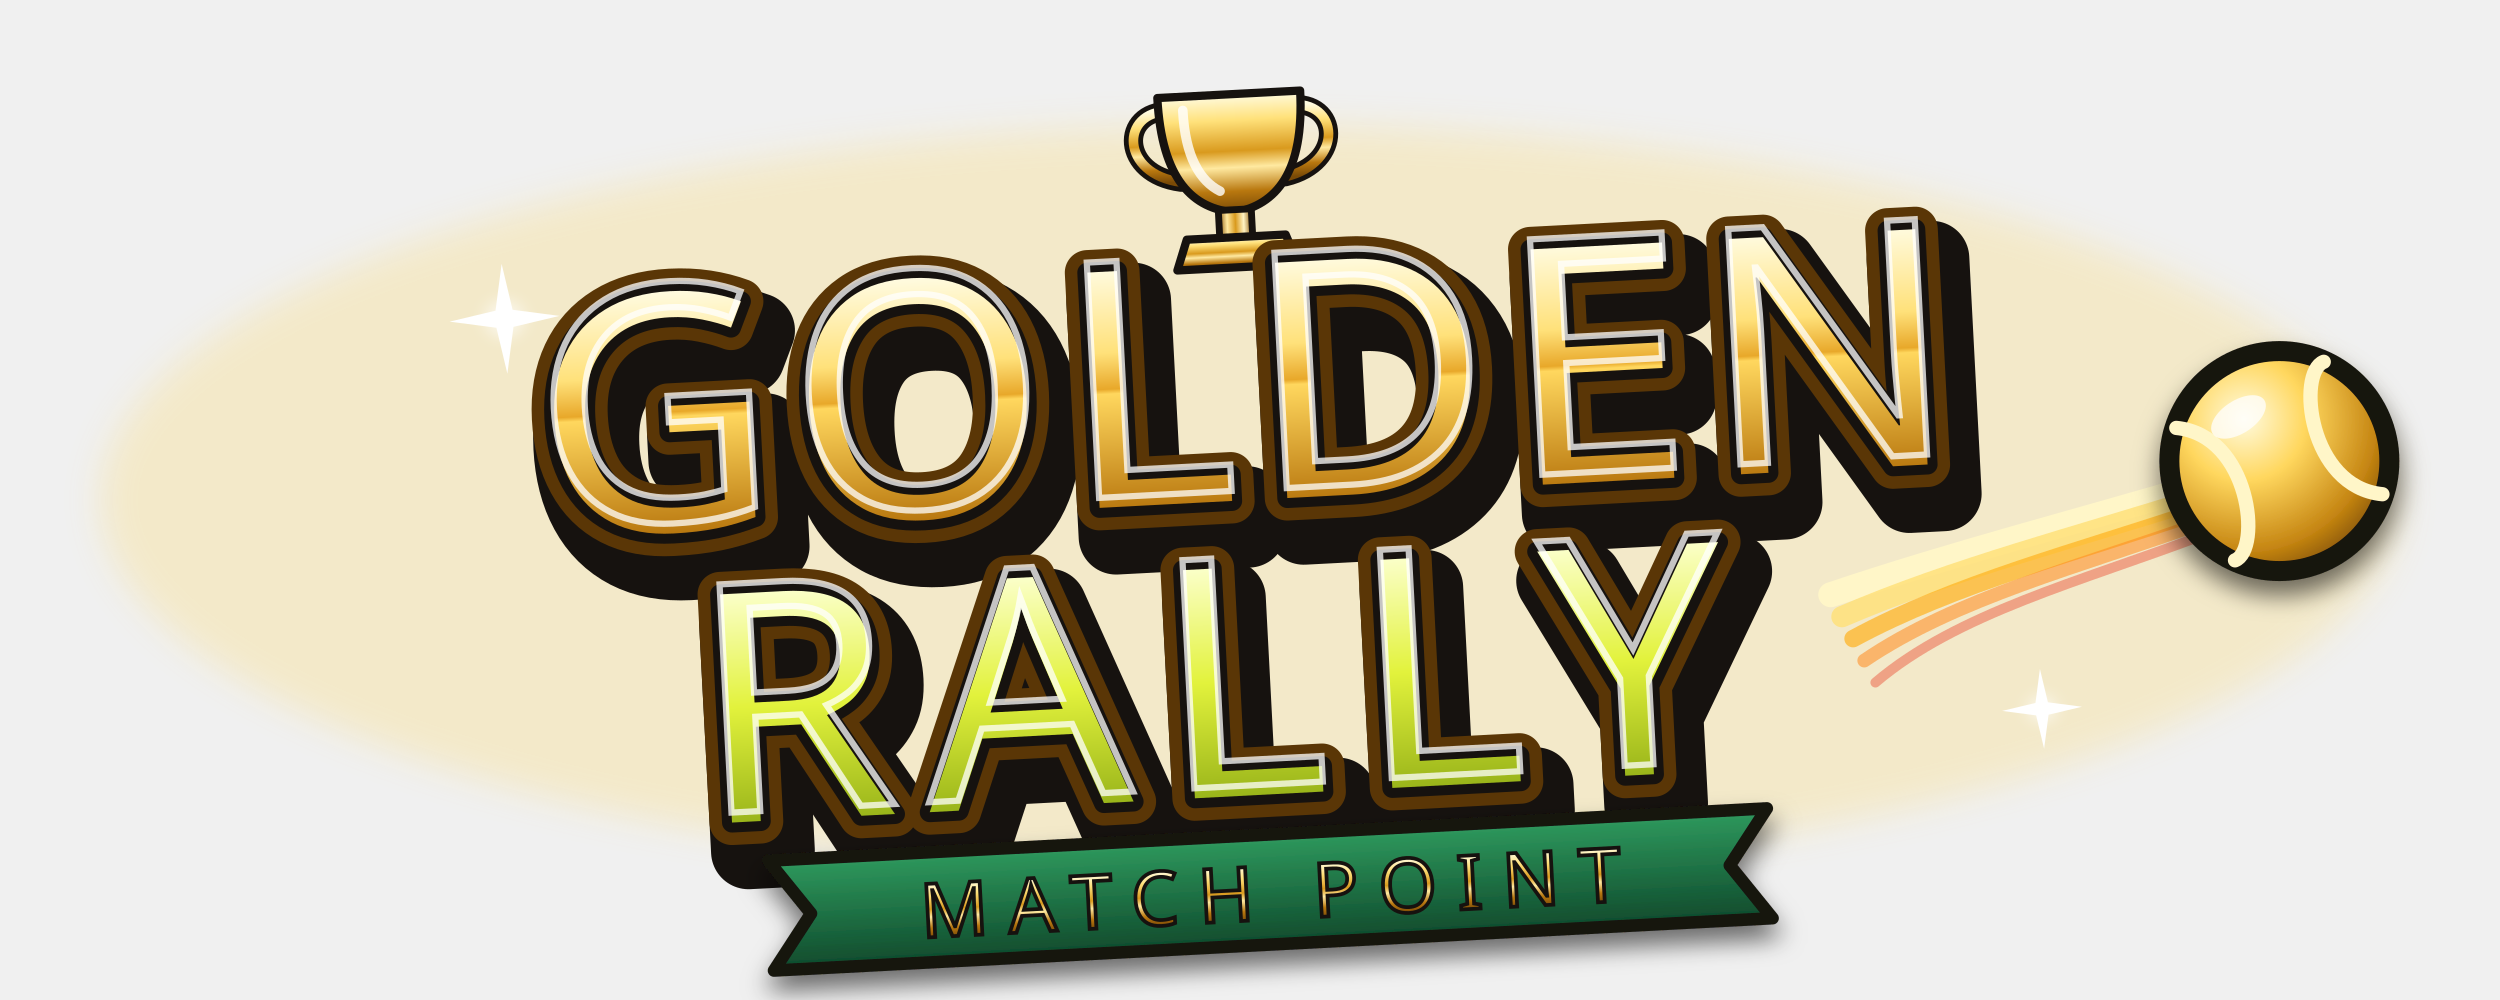
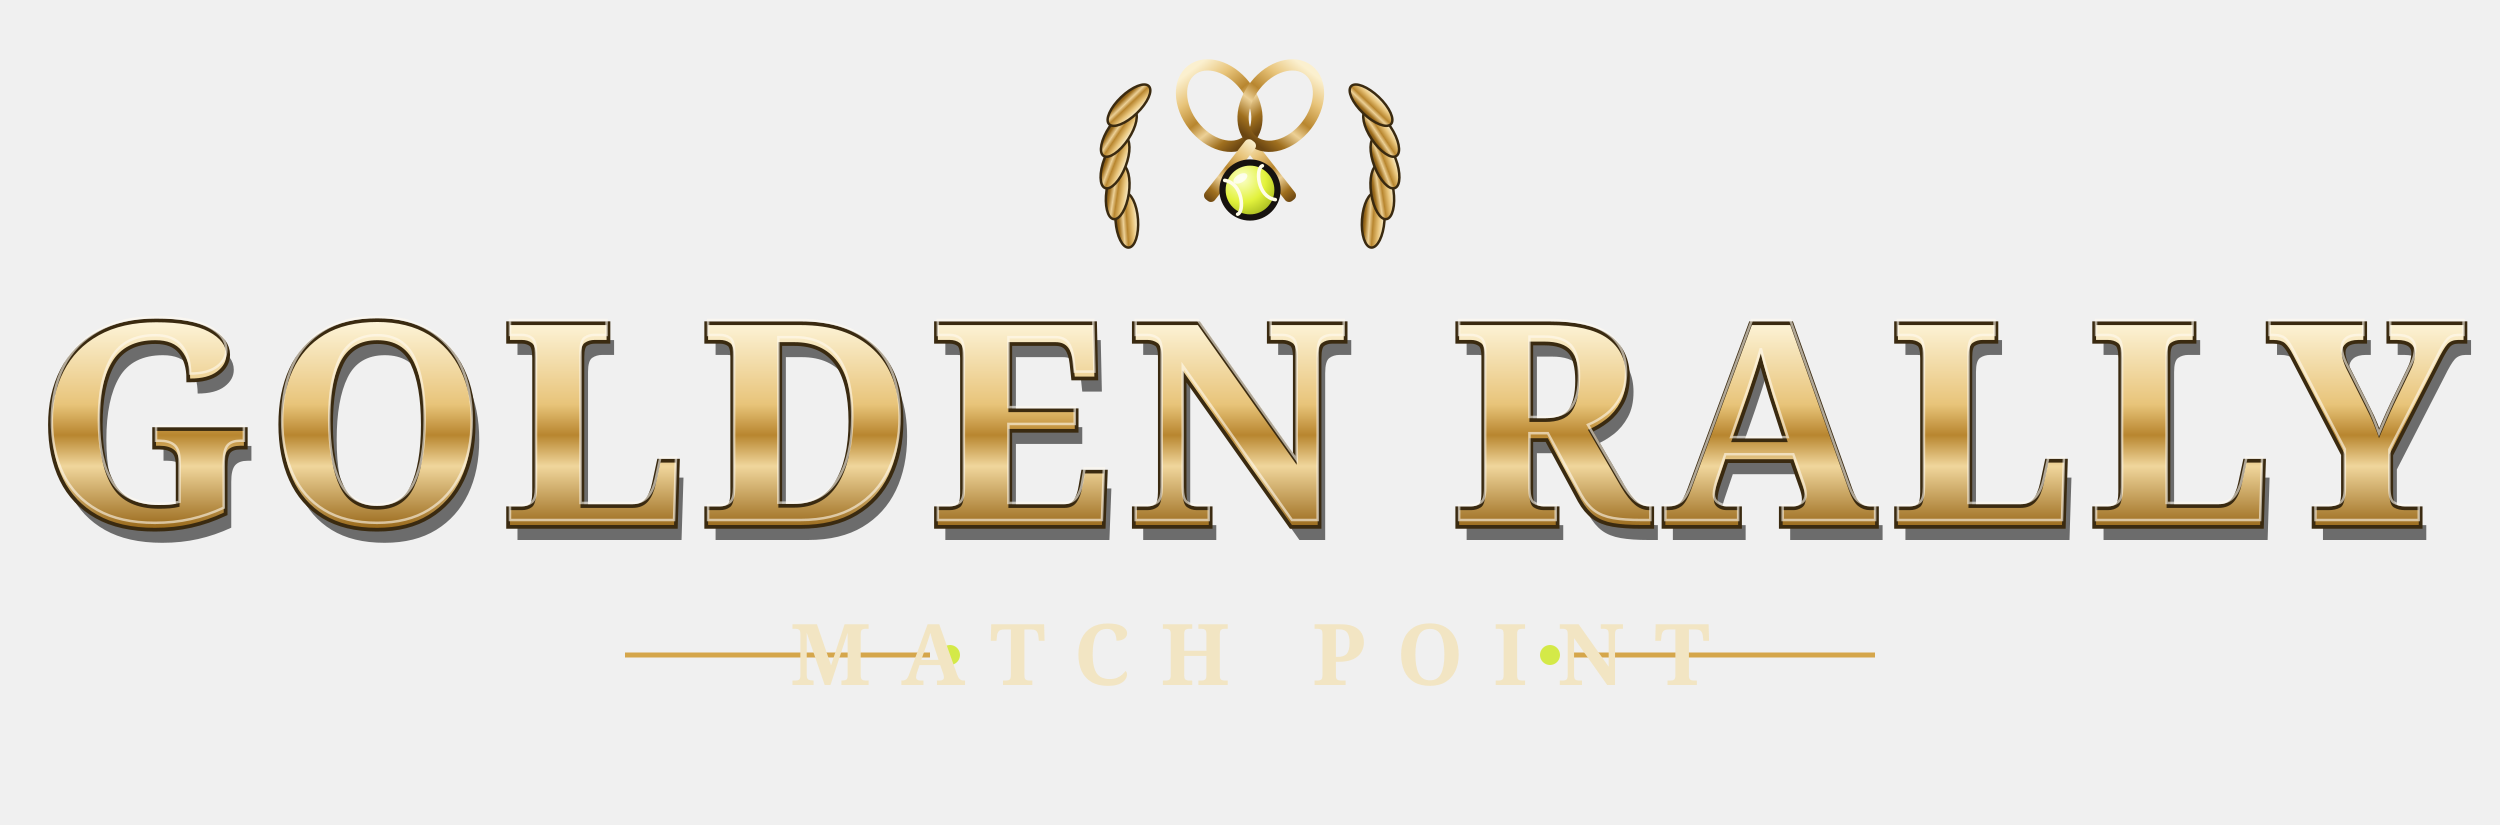
- <svg xmlns="http://www.w3.org/2000/svg" width="1000" height="400" viewBox="0 0 1000 400">
+ <svg xmlns="http://www.w3.org/2000/svg" width="1000" height="330" viewBox="0 0 1000 330">
  <style>.lg{font-family:'Luckiest Guy',sans-serif}.li{font-family:'Lilita One',sans-serif}</style>
  <defs>
    <linearGradient id="gold" x1="0" y1="0" x2="0" y2="1">
-       <stop offset="0" stop-color="#fffbe0" />
-       <stop offset=".22" stop-color="#ffe17a" />
-       <stop offset=".48" stop-color="#d99a1e" />
-       <stop offset=".62" stop-color="#ffe9a0" />
-       <stop offset=".82" stop-color="#b9780f" />
-       <stop offset="1" stop-color="#7a4a06" />
+       <stop offset="0" stop-color="#fbf0cf" />
+       <stop offset=".25" stop-color="#e8c47a" />
+       <stop offset=".5" stop-color="#b8862f" />
+       <stop offset=".66" stop-color="#ecd096" />
+       <stop offset=".85" stop-color="#a0701f" />
+       <stop offset="1" stop-color="#6b4612" />
    </linearGradient>
    <linearGradient id="goldH" x1="0" y1="0" x2="1" y2="0">
      <stop offset="0" stop-color="#8a560a" />
      <stop offset=".25" stop-color="#ffe9a0" />
      <stop offset=".5" stop-color="#d99a1e" />
      <stop offset=".75" stop-color="#fff3c4" />
      <stop offset="1" stop-color="#8a560a" />
    </linearGradient>
    <radialGradient id="goldR" cx=".35" cy=".3" r=".8">
      <stop offset="0" stop-color="#fffbe0" />
      <stop offset=".35" stop-color="#ffd75e" />
      <stop offset=".75" stop-color="#c58512" />
      <stop offset="1" stop-color="#6e4205" />
    </radialGradient>
    <linearGradient id="silver" x1="0" y1="0" x2="0" y2="1">
      <stop offset="0" stop-color="#ffffff" />
      <stop offset=".3" stop-color="#d7dee8" />
      <stop offset=".55" stop-color="#8a96a8" />
      <stop offset=".75" stop-color="#eef2f7" />
      <stop offset="1" stop-color="#5a6474" />
    </linearGradient>
    <linearGradient id="bronze" x1="0" y1="0" x2="0" y2="1">
      <stop offset="0" stop-color="#ffe2c4" />
      <stop offset=".35" stop-color="#d98a4e" />
      <stop offset=".6" stop-color="#ffc79a" />
      <stop offset="1" stop-color="#7a3d14" />
    </linearGradient>
    <radialGradient id="ballG" cx=".36" cy=".3" r=".85">
      <stop offset="0" stop-color="#fbffc9" />
      <stop offset=".5" stop-color="#e2f23c" />
      <stop offset="1" stop-color="#8fa313" />
    </radialGradient>
    <radialGradient id="skinL" cx=".38" cy=".3" r=".85">
      <stop offset="0" stop-color="#ffe6cc" />
      <stop offset=".6" stop-color="#f6c49a" />
      <stop offset="1" stop-color="#d9946a" />
    </radialGradient>
    <radialGradient id="skinM" cx=".38" cy=".3" r=".85">
      <stop offset="0" stop-color="#f6c9a0" />
      <stop offset=".6" stop-color="#df9e70" />
      <stop offset="1" stop-color="#b3704a" />
    </radialGradient>
    <radialGradient id="skinB" cx=".38" cy=".3" r=".85">
      <stop offset="0" stop-color="#d79a6e" />
      <stop offset=".6" stop-color="#a86a42" />
      <stop offset="1" stop-color="#6e3f22" />
    </radialGradient>
    <radialGradient id="fur" cx=".4" cy=".3" r=".85">
      <stop offset="0" stop-color="#f6d3a2" />
      <stop offset=".6" stop-color="#d9a066" />
      <stop offset="1" stop-color="#9c6532" />
    </radialGradient>
    <linearGradient id="white" x1="0" y1="0" x2="0" y2="1">
      <stop offset="0" stop-color="#ffffff" />
      <stop offset="1" stop-color="#d9dee6" />
    </linearGradient>
    <linearGradient id="green" x1="0" y1="0" x2="0" y2="1">
      <stop offset="0" stop-color="#2f9a5e" />
      <stop offset="1" stop-color="#0f4a2c" />
    </linearGradient>
    <linearGradient id="navy" x1="0" y1="0" x2="0" y2="1">
      <stop offset="0" stop-color="#2d4a8f" />
      <stop offset="1" stop-color="#121f45" />
    </linearGradient>
    <linearGradient id="burgundy" x1="0" y1="0" x2="0" y2="1">
      <stop offset="0" stop-color="#a8324a" />
      <stop offset="1" stop-color="#4f0e1c" />
    </linearGradient>
    <linearGradient id="red" x1="0" y1="0" x2="0" y2="1">
      <stop offset="0" stop-color="#ff6a5a" />
      <stop offset="1" stop-color="#b8231c" />
    </linearGradient>
    <linearGradient id="hairD" x1="0" y1="0" x2="0" y2="1">
      <stop offset="0" stop-color="#5a3a26" />
      <stop offset="1" stop-color="#1e120b" />
    </linearGradient>
    <linearGradient id="flame" x1="1" y1="0" x2="0" y2="0">
      <stop offset="0" stop-color="#fff7c0" stop-opacity="0" />
      <stop offset=".25" stop-color="#ffd23f" />
      <stop offset=".6" stop-color="#ff8a1e" />
      <stop offset="1" stop-color="#e8381e" stop-opacity="0" />
    </linearGradient>
    <pattern id="grain" width="6" height="6" patternUnits="userSpaceOnUse">
      <circle cx="1" cy="2" r=".6" fill="#000" opacity=".07" />
      <circle cx="4" cy="5" r=".5" fill="#fff" opacity=".06" />
    </pattern>
    <filter id="drop" x="-25%" y="-25%" width="150%" height="160%">
      <feDropShadow dx="0" dy="6" stdDeviation="5" flood-color="#000" flood-opacity=".55" />
    </filter>
    <filter id="glow" x="-50%" y="-50%" width="200%" height="200%">
      <feGaussianBlur stdDeviation="7" />
    </filter>
    <filter id="glowS" x="-50%" y="-50%" width="200%" height="200%">
      <feGaussianBlur stdDeviation="3" />
    </filter>
  </defs>
  <linearGradient id="lgGold" x1="0" y1="0" x2="0" y2="1">
-     <stop offset="0" stop-color="#fffbe0" />
-     <stop offset=".35" stop-color="#ffe17a" />
-     <stop offset=".5" stop-color="#e8a82a" />
-     <stop offset=".52" stop-color="#ffd75e" />
-     <stop offset="1" stop-color="#b9780f" />
+     <stop offset="0" stop-color="#fdf4d8" />
+     <stop offset=".4" stop-color="#e8c47a" />
+     <stop offset=".55" stop-color="#b8862f" />
+     <stop offset=".7" stop-color="#f0d69c" />
+     <stop offset="1" stop-color="#9a6a1c" />
  </linearGradient>
-   <linearGradient id="lgBall" x1="0" y1="0" x2="0" y2="1">
-     <stop offset="0" stop-color="#fbffc9" />
-     <stop offset=".5" stop-color="#e2f23c" />
-     <stop offset="1" stop-color="#9ab51a" />
-   </linearGradient>
-   <ellipse cx="500" cy="200" rx="460" ry="150" fill="#ffd23f" opacity=".22" filter="url(#glow)" />
-   <g transform="rotate(-3 500 200)">
-     <g transform="translate(500 54) scale(.55)">
-       <path d="M-44,-20 C-80,-22 -82,24 -38,32 M44,-20 C80,-22 82,24 38,32" fill="none" stroke="#16120f" stroke-width="14" stroke-linecap="round" />
-       <path d="M-44,-20 C-80,-22 -82,24 -38,32 M44,-20 C80,-22 82,24 38,32" fill="none" stroke="url(#gold)" stroke-width="7" stroke-linecap="round" />
-       <path d="M-52,-30 H52 C52,30 30,52 0,56 C-30,52 -52,30 -52,-30Z" fill="url(#gold)" stroke="#16120f" stroke-width="6" stroke-linejoin="round" stroke-linecap="round" />
-       <rect x="-12" y="54" width="24" height="20" fill="url(#goldH)" stroke="#16120f" stroke-width="5" stroke-linejoin="round" stroke-linecap="round" />
-       <path d="M-36,74 H36 L44,96 H-44Z" fill="url(#gold)" stroke="#16120f" stroke-width="6" stroke-linejoin="round" stroke-linecap="round" />
-       <path d="M-34,-20 C-34,14 -24,32 -10,40" fill="none" stroke="#fff" stroke-width="7" stroke-linecap="round" opacity=".8" />
+   <g>
+     <ellipse cx="549.29" cy="88.06" rx="11" ry="4.5" fill="url(#gold)" stroke="#3a2a10" stroke-width="1" transform="rotate(94.11 549.29 88.06)" />
+     <ellipse cx="552.92" cy="76.77" rx="11" ry="4.5" fill="url(#gold)" stroke="#3a2a10" stroke-width="1" transform="rotate(81.5 552.92 76.77)" />
+     <ellipse cx="553.99" cy="64.96" rx="11" ry="4.5" fill="url(#gold)" stroke="#3a2a10" stroke-width="1" transform="rotate(68.9 553.99 64.96)" />
+     <ellipse cx="552.46" cy="53.21" rx="11" ry="4.5" fill="url(#gold)" stroke="#3a2a10" stroke-width="1" transform="rotate(56.29 552.46 53.21)" />
+     <ellipse cx="548.41" cy="42.07" rx="11" ry="4.5" fill="url(#gold)" stroke="#3a2a10" stroke-width="1" transform="rotate(43.69 548.41 42.07)" />
+     <ellipse cx="450.71" cy="88.06" rx="11" ry="4.5" fill="url(#gold)" stroke="#3a2a10" stroke-width="1" transform="rotate(85.89 450.71 88.06)" />
+     <ellipse cx="447.08" cy="76.77" rx="11" ry="4.5" fill="url(#gold)" stroke="#3a2a10" stroke-width="1" transform="rotate(98.5 447.08 76.77)" />
+     <ellipse cx="446.01" cy="64.96" rx="11" ry="4.5" fill="url(#gold)" stroke="#3a2a10" stroke-width="1" transform="rotate(111.1 446.01 64.96)" />
+     <ellipse cx="447.54" cy="53.21" rx="11" ry="4.5" fill="url(#gold)" stroke="#3a2a10" stroke-width="1" transform="rotate(123.71 447.54 53.21)" />
+     <ellipse cx="451.59" cy="42.07" rx="11" ry="4.5" fill="url(#gold)" stroke="#3a2a10" stroke-width="1" transform="rotate(136.31 451.59 42.07)" />
+     <g transform="translate(500 58)">
+       <g transform="rotate(-38)">
+         <ellipse cx="0" cy="-20" rx="13" ry="18" fill="none" stroke="url(#gold)" stroke-width="4.5" />
+         <rect x="-2.5" y="-2" width="5" height="30" rx="2" fill="url(#gold)" />
+       </g>
+       <g transform="rotate(38)">
+         <ellipse cx="0" cy="-20" rx="13" ry="18" fill="none" stroke="url(#gold)" stroke-width="4.5" />
+         <rect x="-2.5" y="-2" width="5" height="30" rx="2" fill="url(#gold)" />
+       </g>
+       <circle cx="0" cy="18" r="11" fill="url(#ballG)" stroke="#16120f" stroke-width="2.5" stroke-linejoin="round" stroke-linecap="round" />
+       <path d="M-10.12,14.15 C-2.75,15.25 -2.2,26.8 -4.95,27.68" fill="none" stroke="#fffde8" stroke-width="1.43" stroke-linecap="round" />
+       <path d="M4.95,8.32 C2.2,9.2 2.75,20.75 10.12,21.85" fill="none" stroke="#fffde8" stroke-width="1.43" stroke-linecap="round" />
+       <ellipse cx="-3.85" cy="13.38" rx="3.08" ry="1.65" fill="#fff" opacity=".75" transform="rotate(-30 -3.85 13.38)" />
    </g>
-     <text x="506" y="212" text-anchor="middle" class="lg" font-size="132" fill="#16120f" stroke="#16120f" stroke-width="30" stroke-linejoin="round" letter-spacing="6">GOLDEN</text>
-     <text x="500" y="200" text-anchor="middle" class="lg" font-size="132" fill="url(#lgGold)" stroke="#5a3606" stroke-width="18" stroke-linejoin="round" paint-order="stroke" letter-spacing="6">GOLDEN</text>
-     <text x="500" y="200" text-anchor="middle" class="lg" font-size="132" fill="url(#lgGold)" stroke="#16120f" stroke-width="8" stroke-linejoin="round" paint-order="stroke" letter-spacing="6">GOLDEN</text>
-     <text x="500" y="196" text-anchor="middle" class="lg" font-size="132" fill="none" stroke="#fff" stroke-width="2.5" opacity=".75" letter-spacing="6">GOLDEN</text>
-     <text x="486" y="330" text-anchor="middle" class="lg" font-size="128" fill="#16120f" stroke="#16120f" stroke-width="30" stroke-linejoin="round" letter-spacing="12">RALLY</text>
-     <text x="480" y="318" text-anchor="middle" class="lg" font-size="128" fill="url(#lgBall)" stroke="#5a3606" stroke-width="18" stroke-linejoin="round" paint-order="stroke" letter-spacing="12">RALLY</text>
-     <text x="480" y="318" text-anchor="middle" class="lg" font-size="128" fill="url(#lgBall)" stroke="#16120f" stroke-width="8" stroke-linejoin="round" paint-order="stroke" letter-spacing="12">RALLY</text>
-     <text x="480" y="314" text-anchor="middle" class="lg" font-size="128" fill="none" stroke="#fff" stroke-width="2.5" opacity=".75" letter-spacing="12">RALLY</text>
-     <path d="M730,250 C780,236 830,226 880,214" fill="none" stroke="#fff6c8" stroke-width="10" stroke-linecap="round" opacity="1" />
-     <path d="M734,259 C780,242 830,232 880,219" fill="none" stroke="#ffe17a" stroke-width="8.5" stroke-linecap="round" opacity="0.85" />
-     <path d="M738,268 C780,248 830,238 880,224" fill="none" stroke="#ffb21e" stroke-width="7" stroke-linecap="round" opacity="0.7" />
-     <path d="M742,277 C780,254 830,244 880,229" fill="none" stroke="#ff8a1e" stroke-width="5.5" stroke-linecap="round" opacity="0.55" />
-     <path d="M746,286 C780,260 830,250 880,234" fill="none" stroke="#e8381e" stroke-width="4" stroke-linecap="round" opacity="0.4" />
-     <g filter="url(#drop)">
-       <circle cx="912" cy="206" r="44" fill="url(#goldR)" stroke="#16120f" stroke-width="8" stroke-linejoin="round" stroke-linecap="round" />
-       <path d="M871.52,190.6 C901,195 903.2,241.2 892.2,244.72" fill="none" stroke="#fff6c8" stroke-width="5.72" stroke-linecap="round" />
-       <path d="M931.8,167.28 C920.8,170.8 923,217 952.48,221.4" fill="none" stroke="#fff6c8" stroke-width="5.72" stroke-linecap="round" />
-       <ellipse cx="896.6" cy="187.52" rx="12.32" ry="6.6" fill="#fff" opacity=".75" transform="rotate(-30 896.6 187.52)" />
-     </g>
-     <path d="M206,90L209.42,108.58L228,112L209.42,115.42L206,134L202.58,115.42L184,112L202.58,108.58Z" fill="#fff" />
-     <circle cx="206" cy="112" r="7.7" fill="#fff" opacity=".6" filter="url(#glowS)" />
-     <path d="M812,284L814.49,297.51L828,300L814.49,302.49L812,316L809.51,302.49L796,300L809.51,297.51Z" fill="#fff" />
-     <circle cx="812" cy="300" r="5.6" fill="#fff" opacity=".6" filter="url(#glowS)" />
-     <g filter="url(#drop)">
-       <path d="M300,334 L700,334 L684,356 L700,378 L300,378 L316,356Z" fill="url(#green)" stroke="#16120f" stroke-width="5" stroke-linejoin="round" stroke-linecap="round" />
-     </g>
-     <text x="500" y="368" text-anchor="middle" class="lg" font-size="30" fill="url(#gold)" stroke="#16120f" stroke-width="1.5" letter-spacing="8">MATCH POINT</text>
  </g>
+   <text x="503" y="216" text-anchor="middle" style="font-family:'Cinzel',serif;font-weight:700" font-size="112" fill="#000" opacity=".55" letter-spacing="6">GOLDEN RALLY</text>
+   <text x="500" y="210" text-anchor="middle" style="font-family:'Cinzel',serif;font-weight:700" font-size="112" fill="url(#lgGold)" stroke="#3a2a10" stroke-width="3" paint-order="stroke" letter-spacing="6">GOLDEN RALLY</text>
+   <text x="500" y="208" text-anchor="middle" style="font-family:'Cinzel',serif;font-weight:700" font-size="112" fill="none" stroke="#fffaf0" stroke-width="1" opacity=".6" letter-spacing="6">GOLDEN RALLY</text>
+   <line x1="250" y1="262" x2="372" y2="262" stroke="#D5A64B" stroke-width="2" />
+   <line x1="628" y1="262" x2="750" y2="262" stroke="#D5A64B" stroke-width="2" />
+   <circle cx="380" cy="262" r="4" fill="#D4E948" />
+   <circle cx="620" cy="262" r="4" fill="#D4E948" />
+   <text x="500" y="274" text-anchor="middle" style="font-family:'Cinzel',serif;font-weight:700" font-size="34" fill="#F2E5C3" letter-spacing="12">MATCH POINT</text>
</svg>
